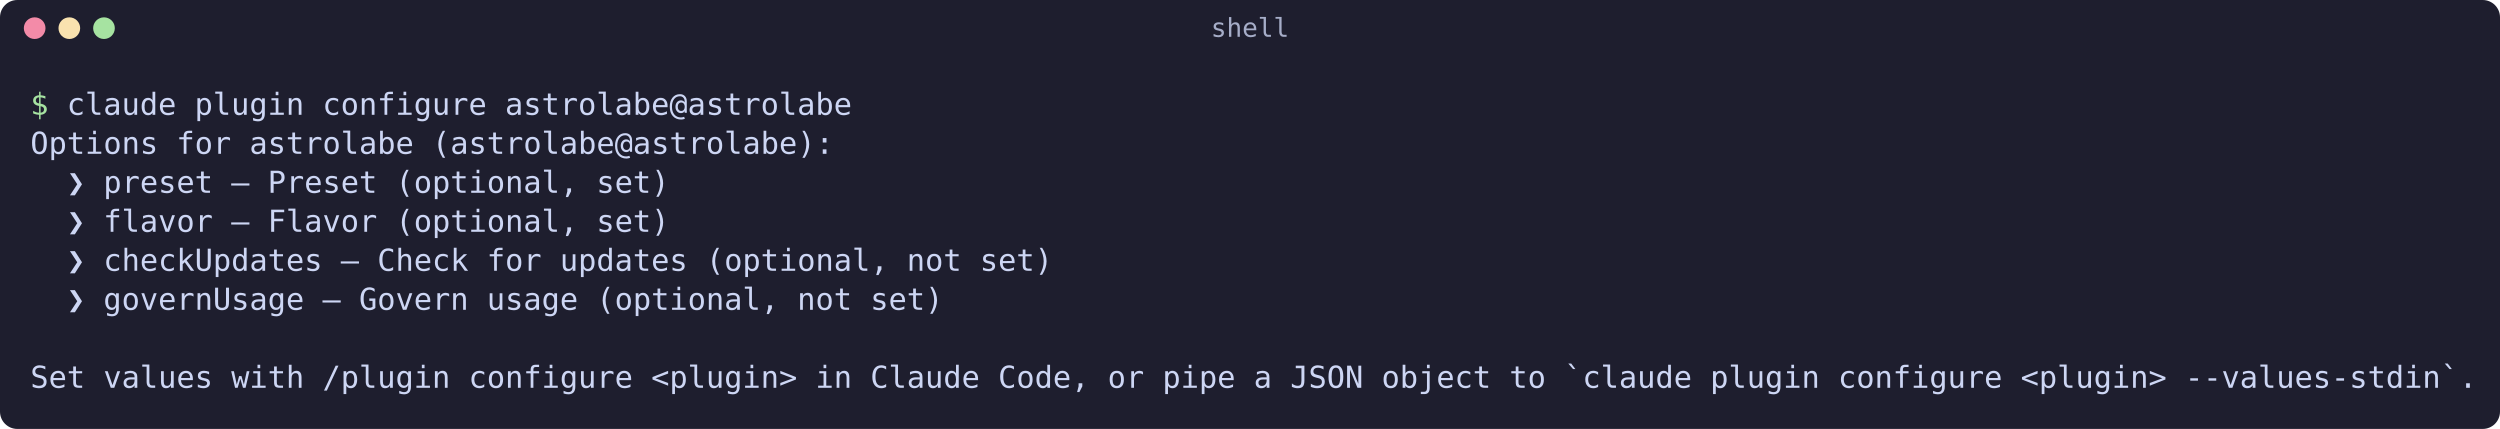
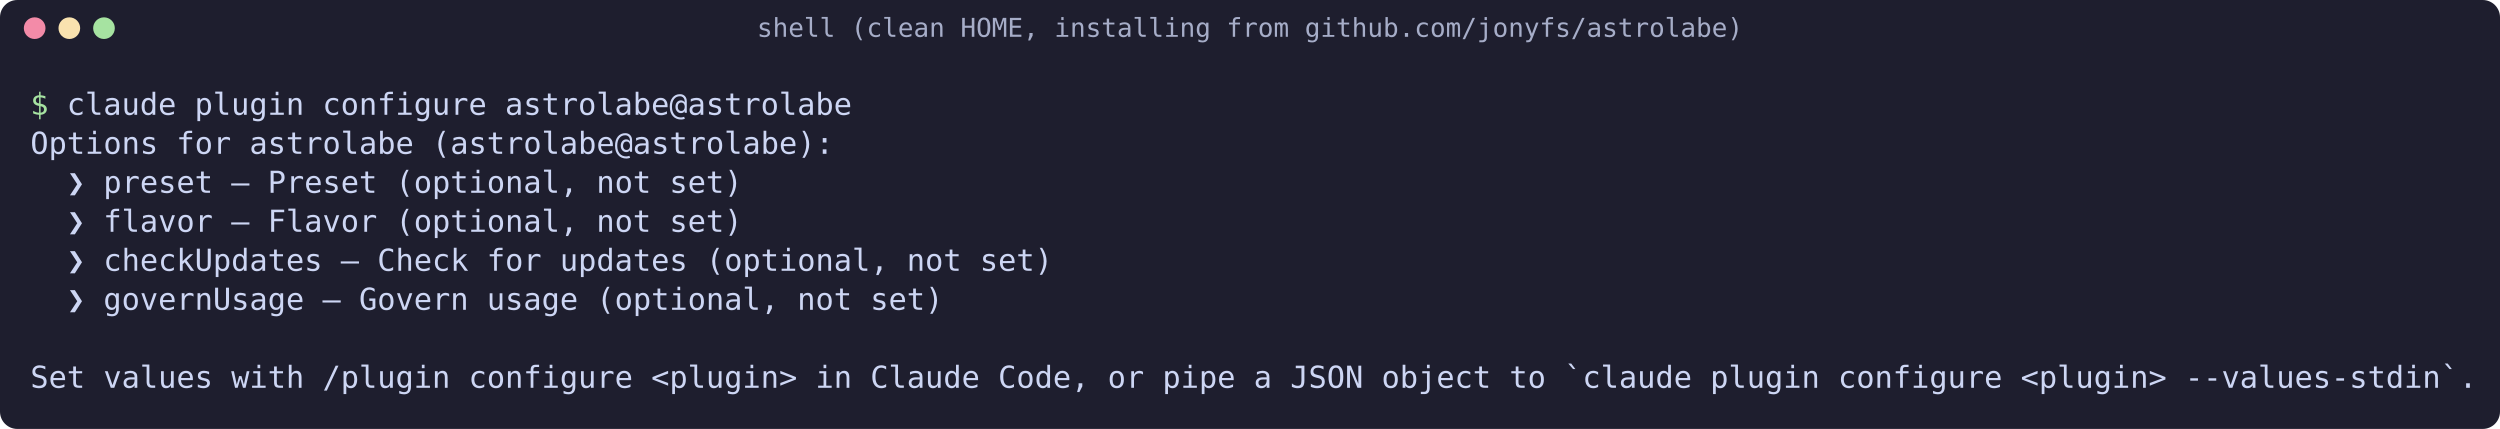
<svg xmlns="http://www.w3.org/2000/svg" width="1154" height="198" viewBox="0 0 1154 198" font-family="ui-monospace, 'SF Mono', Menlo, Consolas, monospace" font-size="14">
  <rect width="1154" height="198" rx="8" fill="#1e1e2e" />
  <circle cx="16" cy="13" r="5" fill="#f38ba8" />
  <circle cx="32" cy="13" r="5" fill="#f9e2af" />
  <circle cx="48" cy="13" r="5" fill="#a6e3a1" />
-   <text x="577" y="17" fill="#a6adc8" font-size="12" text-anchor="middle">shell</text>
+   <text x="577" y="17" fill="#a6adc8" font-size="12" text-anchor="middle">shell (clean HOME, installing from github.com/jonyfs/astrolabe)</text>
  <text x="14.0" y="53" fill="rgb(166,227,161)" xml:space="preserve" textLength="8.4" lengthAdjust="spacingAndGlyphs">$</text>
  <text x="22.4" y="53" fill="#cdd6f4" xml:space="preserve" textLength="369.6" lengthAdjust="spacingAndGlyphs"> claude plugin configure astrolabe@astrolabe</text>
  <text x="14.0" y="71" fill="#cdd6f4" xml:space="preserve" textLength="369.6" lengthAdjust="spacingAndGlyphs">Options for astrolabe (astrolabe@astrolabe):</text>
-   <text x="14.0" y="89" fill="#cdd6f4" xml:space="preserve" textLength="294.0" lengthAdjust="spacingAndGlyphs">  ❯ preset — Preset (optional, set)</text>
-   <text x="14.0" y="107" fill="#cdd6f4" xml:space="preserve" textLength="294.0" lengthAdjust="spacingAndGlyphs">  ❯ flavor — Flavor (optional, set)</text>
+   <text x="14.0" y="89" fill="#cdd6f4" xml:space="preserve" textLength="327.6" lengthAdjust="spacingAndGlyphs">  ❯ preset — Preset (optional, not set)</text>
+   <text x="14.0" y="107" fill="#cdd6f4" xml:space="preserve" textLength="327.6" lengthAdjust="spacingAndGlyphs">  ❯ flavor — Flavor (optional, not set)</text>
  <text x="14.0" y="125" fill="#cdd6f4" xml:space="preserve" textLength="470.4" lengthAdjust="spacingAndGlyphs">  ❯ checkUpdates — Check for updates (optional, not set)</text>
  <text x="14.0" y="143" fill="#cdd6f4" xml:space="preserve" textLength="420.0" lengthAdjust="spacingAndGlyphs">  ❯ governUsage — Govern usage (optional, not set)</text>
  <text x="14.0" y="179" fill="#cdd6f4" xml:space="preserve" textLength="1125.6" lengthAdjust="spacingAndGlyphs">Set values with /plugin configure &lt;plugin&gt; in Claude Code, or pipe a JSON object to `claude plugin configure &lt;plugin&gt; --values-stdin`.</text>
</svg>
